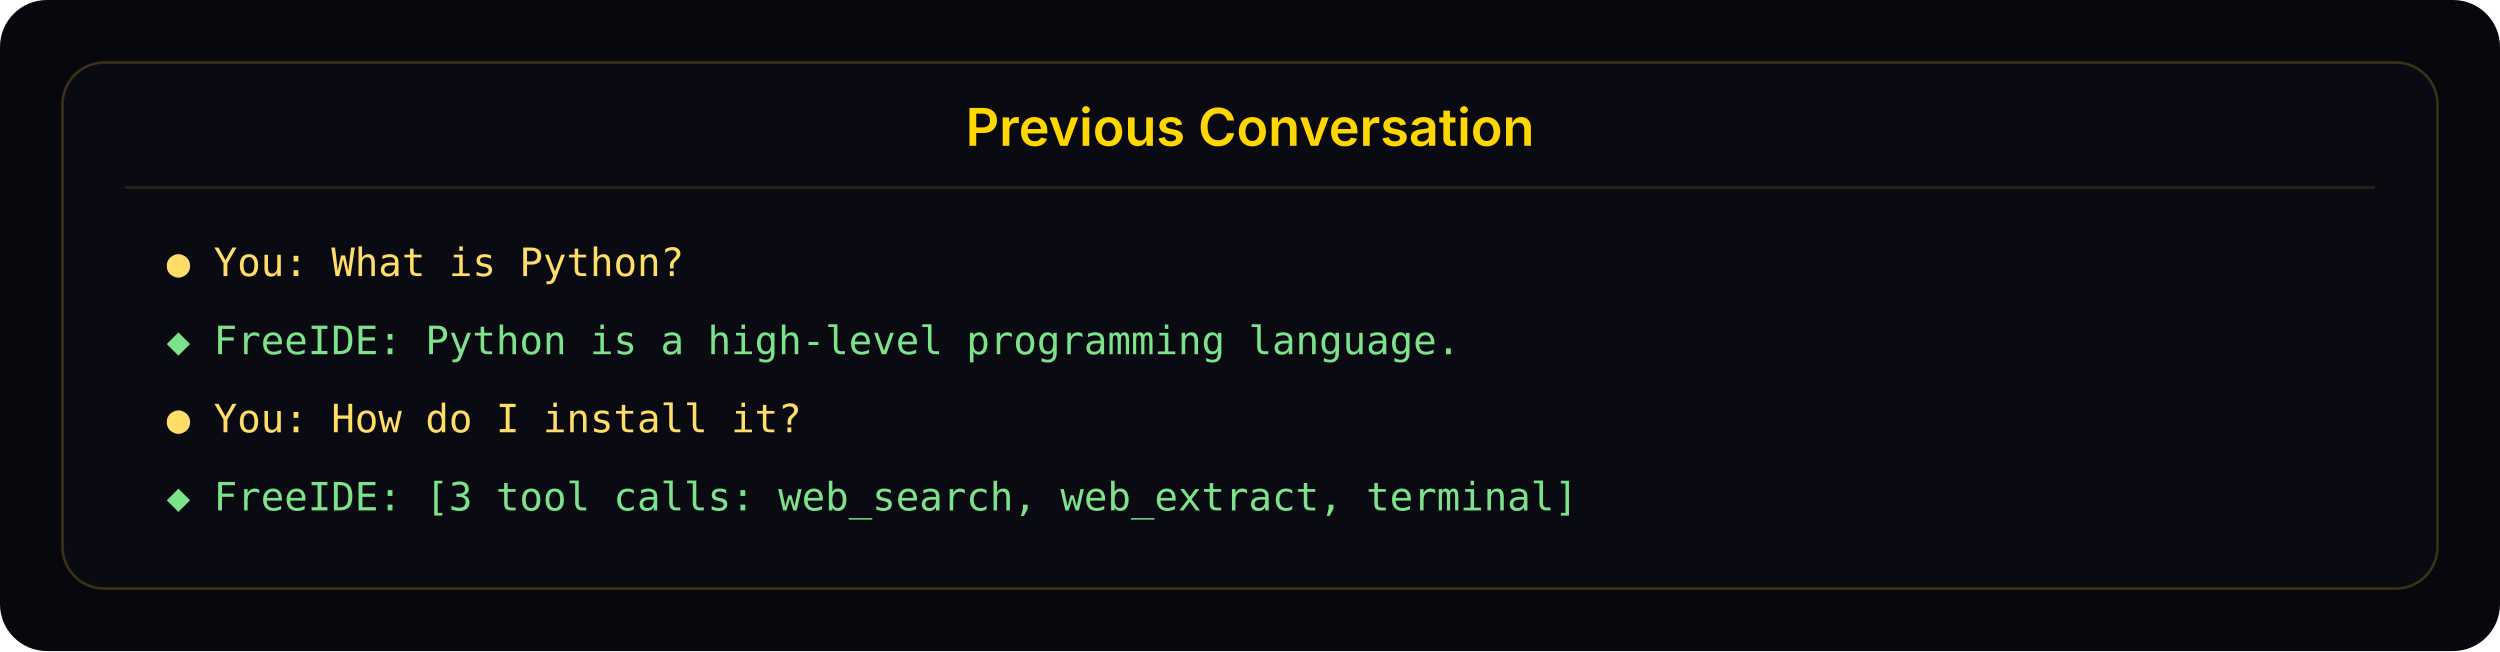
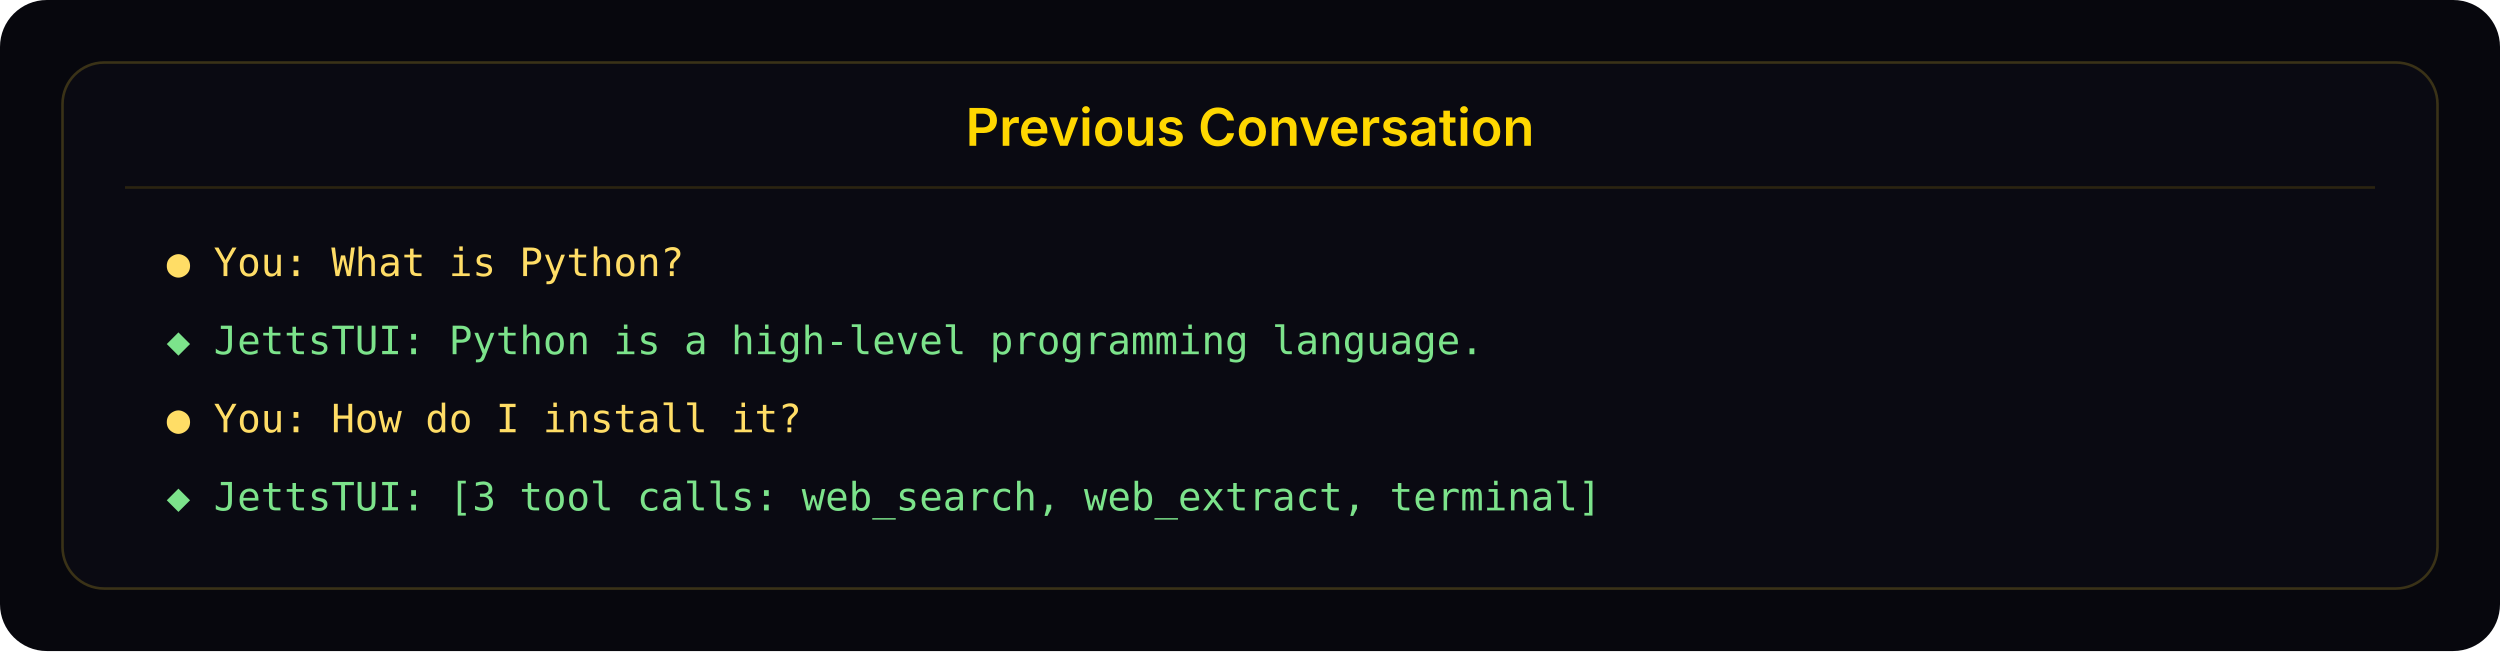
<svg xmlns="http://www.w3.org/2000/svg" width="960" height="250" viewBox="0 0 960 250" role="img" aria-labelledby="title desc">
  <rect width="960" height="250" rx="18" fill="#07070d" />
  <rect x="24" y="24" width="912" height="202" rx="16" fill="#0a0a12" stroke="#3a3217" />
  <text x="480" y="56" text-anchor="middle" fill="#ffd700" font-family="Inter, sans-serif" font-size="20" font-weight="600">Previous Conversation</text>
  <line x1="48" y1="72" x2="912" y2="72" stroke="#2b2410" />
  <text x="64" y="106" fill="#ffdd66" font-family="JetBrains Mono, monospace" font-size="15">● You: What is Python?</text>
-   <text x="64" y="136" fill="#7ce38b" font-family="JetBrains Mono, monospace" font-size="15">◆ FreeIDE: Python is a high-level programming language.</text>
+   <text x="64" y="136" fill="#7ce38b" font-family="JetBrains Mono, monospace" font-size="15">◆ JettsTUI: Python is a high-level programming language.</text>
  <text x="64" y="166" fill="#ffdd66" font-family="JetBrains Mono, monospace" font-size="15">● You: How do I install it?</text>
-   <text x="64" y="196" fill="#7ce38b" font-family="JetBrains Mono, monospace" font-size="15">◆ FreeIDE: [3 tool calls: web_search, web_extract, terminal]</text>
+   <text x="64" y="196" fill="#7ce38b" font-family="JetBrains Mono, monospace" font-size="15">◆ JettsTUI: [3 tool calls: web_search, web_extract, terminal]</text>
</svg>
